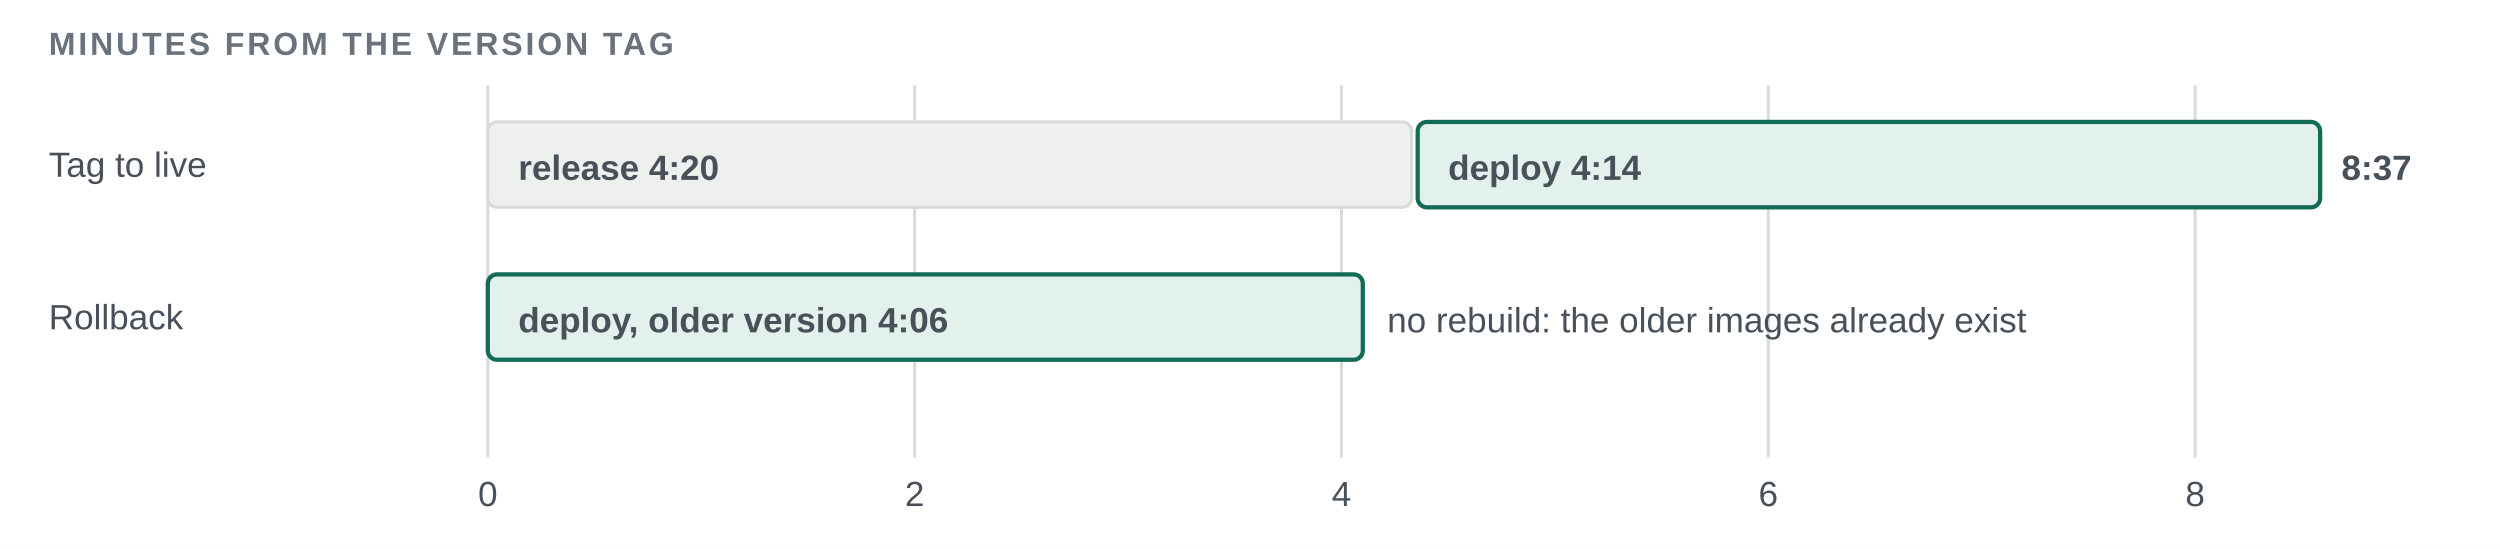
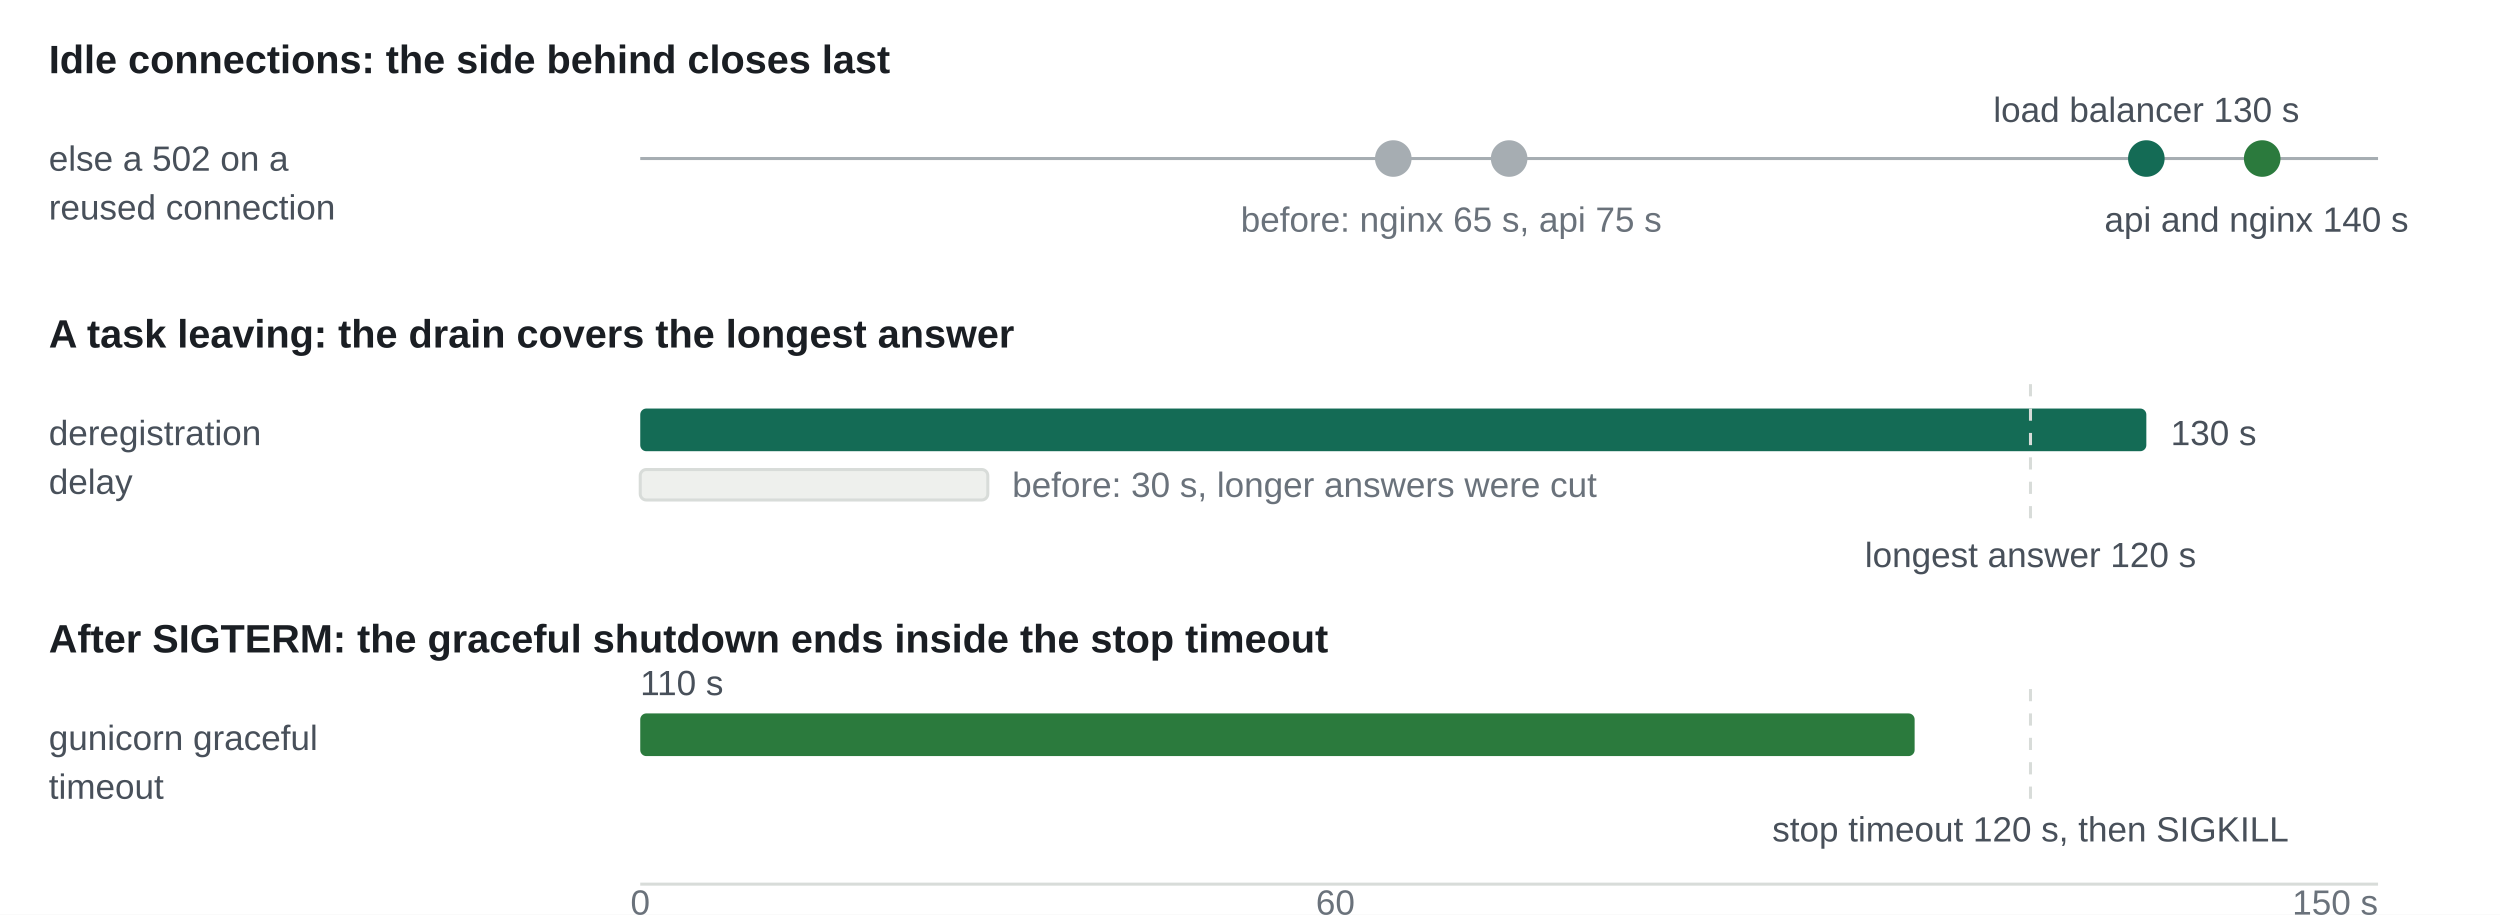
- <svg xmlns="http://www.w3.org/2000/svg" viewBox="0 0 820 180" role="img" aria-label="Release took 4 minutes 20 seconds and the deploy 4 minutes 14 seconds: 8 minutes 37 seconds from tag to live. A later rollback through the same pipeline took 4 minutes 6 seconds.">
+ <svg xmlns="http://www.w3.org/2000/svg" viewBox="0 0 820 300" role="img" aria-label="Three orderings the AWS stack keeps, on one scale of 0 to 150 seconds. Idle connections: the load balancer keeps them 130 seconds, so the api and nginx keep them 140; before the review they closed at 75 and 65. A task leaving: the deregistration delay of 130 seconds covers the longest answer of 120; at 30 seconds, longer answers were cut. After SIGTERM: gunicorn's graceful timeout of 110 seconds ends inside the 120-second stop timeout, after which ECS kills the process.">
  <style>text { font-family: "Archivo", Arial, Helvetica, sans-serif; fill: #1a1e23; font-size: 13px; }
.ts { font-size: 11.5px; fill: #48505a; }
.tm { font-family: "JetBrains Mono", Menlo, Consolas, monospace; font-size: 11.5px; }
.tb { font-weight: 680; }
g.ts text { font-size: 11.5px; }
.tl { font-size: 10.5px; letter-spacing: 0.09em; fill: #6a727b; font-weight: 650; }
.ta { fill: #146b55; }
.tg { fill: #2b7a3d; }
.tr { fill: #b3261e; }
.tw { fill: #965a00; }
.tmu { fill: #6a727b; }
.n { fill: #ffffff; stroke: #a6adb2; stroke-width: 1.2; }
.n-soft { fill: #eef0ed; stroke: #d8dcd9; stroke-width: 1; }
.n-acc { fill: #e2f1eb; stroke: #146b55; stroke-width: 1.4; }
.n-good { fill: #e4f2e6; stroke: #2b7a3d; stroke-width: 1.2; }
.n-bad { fill: #fae3e0; stroke: #b3261e; stroke-width: 1.2; }
.n-warn { fill: #fbf0dc; stroke: #965a00; stroke-width: 1.2; }
.zone { fill: none; stroke: #a6adb2; stroke-width: 1; stroke-dasharray: 4 4; }
.band { fill: #eef0ed; stroke: none; }
.rule { stroke: #d8dcd9; stroke-width: 1; fill: none; }
.rule-strong { stroke: #a6adb2; stroke-width: 1; fill: none; }
.e { fill: none; stroke: #6a727b; stroke-width: 1.4; }
.e-acc { fill: none; stroke: #146b55; stroke-width: 1.8; }
.e-good { fill: none; stroke: #2b7a3d; stroke-width: 1.6; }
.e-bad { fill: none; stroke: #b3261e; stroke-width: 1.6; stroke-dasharray: 5 4; }
.dash { stroke-dasharray: 4 4; }
.m { fill: #6a727b; }
.m-acc { fill: #146b55; }
.m-good { fill: #2b7a3d; }
.m-bad { fill: #b3261e; }
.dot-good { fill: #2b7a3d; }
.dot-bad { fill: #b3261e; }
.dot-muted { fill: #a6adb2; }
.fill-acc { fill: #146b55; }
.fill-good { fill: #2b7a3d; }
.fill-bad { fill: #b3261e; }
.fill-surface { fill: #ffffff; }
.s1 { stroke: #2a78d6; fill: none; stroke-width: 2; }
.s2 { stroke: #eb6834; fill: none; stroke-width: 2; }
.s3 { stroke: #1baf7a; fill: none; stroke-width: 2; }
.f1 { fill: #2a78d6; }
.f2 { fill: #eb6834; }
.f3 { fill: #1baf7a; }
.ring { stroke: #ffffff; stroke-width: 2; }
.xhair { stroke: #48505a; stroke-width: 1; stroke-dasharray: 3 3; }</style>
  <defs>
    <marker id="a" viewBox="0 0 10 10" refX="9" refY="5" markerUnits="userSpaceOnUse" markerWidth="9" markerHeight="9" orient="auto-start-reverse">
      <path class="m" d="M0,1 L10,5 L0,9 z" />
    </marker>
    <marker id="a-acc" viewBox="0 0 10 10" refX="9" refY="5" markerUnits="userSpaceOnUse" markerWidth="10" markerHeight="10" orient="auto-start-reverse">
      <path class="m-acc" d="M0,1 L10,5 L0,9 z" />
    </marker>
    <marker id="a-good" viewBox="0 0 10 10" refX="9" refY="5" markerUnits="userSpaceOnUse" markerWidth="9" markerHeight="9" orient="auto-start-reverse">
      <path class="m-good" d="M0,1 L10,5 L0,9 z" />
    </marker>
    <marker id="a-bad" viewBox="0 0 10 10" refX="9" refY="5" markerUnits="userSpaceOnUse" markerWidth="9" markerHeight="9" orient="auto-start-reverse">
      <path class="m-bad" d="M0,1 L10,5 L0,9 z" />
    </marker>
  </defs>
-   <rect width="820" height="180" fill="#ffffff" />
-   <text class="tl" x="16" y="18">MINUTES FROM THE VERSION TAG</text>
-   <line class="rule" x1="160" y1="28" x2="160" y2="150" />
-   <text class="ts" x="160" y="166" text-anchor="middle">0</text>
-   <line class="rule" x1="300" y1="28" x2="300" y2="150" />
-   <text class="ts" x="300" y="166" text-anchor="middle">2</text>
-   <line class="rule" x1="440" y1="28" x2="440" y2="150" />
-   <text class="ts" x="440" y="166" text-anchor="middle">4</text>
-   <line class="rule" x1="580" y1="28" x2="580" y2="150" />
-   <text class="ts" x="580" y="166" text-anchor="middle">6</text>
-   <line class="rule" x1="720" y1="28" x2="720" y2="150" />
-   <text class="ts" x="720" y="166" text-anchor="middle">8</text>
-   <text class="ts" x="16" y="58">Tag to live</text>
-   <rect class="n-soft" x="160" y="40" width="303" height="28" rx="3" />
-   <text class="ts tb" x="170" y="59">release 4:20</text>
-   <rect class="n-acc" x="465" y="40" width="296" height="28" rx="3" />
-   <text class="ts tb" x="475" y="59">deploy 4:14</text>
-   <text class="ts tb" x="768" y="59">8:37</text>
-   <text class="ts" x="16" y="108">Rollback</text>
-   <rect class="n-acc" x="160" y="90" width="287" height="28" rx="3" />
-   <text class="ts tb" x="170" y="109">deploy, older version 4:06</text>
-   <text class="ts" x="455" y="109">no rebuild: the older images already exist</text>
+   <rect width="820" height="300" fill="#ffffff" />
+   <text class="tb" x="16" y="24">Idle connections: the side behind closes last</text>
+   <text class="ts" x="16" y="56">else a 502 on a</text>
+   <text class="ts" x="16" y="72">reused connection</text>
+   <line class="rule-strong" x1="210" y1="52" x2="780" y2="52" />
+   <circle class="dot-muted" cx="457" cy="52" r="6" />
+   <circle class="dot-muted" cx="495" cy="52" r="6" />
+   <text class="ts tmu" x="476" y="76" text-anchor="middle">before: nginx 65 s, api 75 s</text>
+   <circle class="fill-acc" cx="704" cy="52" r="6" />
+   <text class="ts" x="704" y="40" text-anchor="middle">load balancer 130 s</text>
+   <circle class="fill-good" cx="742" cy="52" r="6" />
+   <text class="ts" x="790" y="76" text-anchor="end">api and nginx 140 s</text>
+   <text class="tb" x="16" y="114">A task leaving: the drain covers the longest answer</text>
+   <text class="ts" x="16" y="146">deregistration</text>
+   <text class="ts" x="16" y="162">delay</text>
+   <rect class="fill-acc" x="210" y="134" width="494" height="14" rx="2" />
+   <text class="ts" x="712" y="146">130 s</text>
+   <rect class="n-soft" x="210" y="154" width="114" height="10" rx="2" />
+   <text class="ts tmu" x="332" y="163">before: 30 s, longer answers were cut</text>
+   <line class="rule dash" x1="666" y1="126" x2="666" y2="172" />
+   <text class="ts" x="666" y="186" text-anchor="middle">longest answer 120 s</text>
+   <text class="tb" x="16" y="214">After SIGTERM: the graceful shutdown ends inside the stop timeout</text>
+   <text class="ts" x="16" y="246">gunicorn graceful</text>
+   <text class="ts" x="16" y="262">timeout</text>
+   <rect class="fill-good" x="210" y="234" width="418" height="14" rx="2" />
+   <text class="ts" x="210" y="228">110 s</text>
+   <line class="rule dash" x1="666" y1="226" x2="666" y2="262" />
+   <text class="ts" x="666" y="276" text-anchor="middle">stop timeout 120 s, then SIGKILL</text>
+   <line class="rule" x1="210" y1="290" x2="780" y2="290" />
+   <text class="ts tmu" x="210" y="300" text-anchor="middle">0</text>
+   <text class="ts tmu" x="438" y="300" text-anchor="middle">60</text>
+   <text class="ts tmu" x="780" y="300" text-anchor="end">150 s</text>
</svg>
